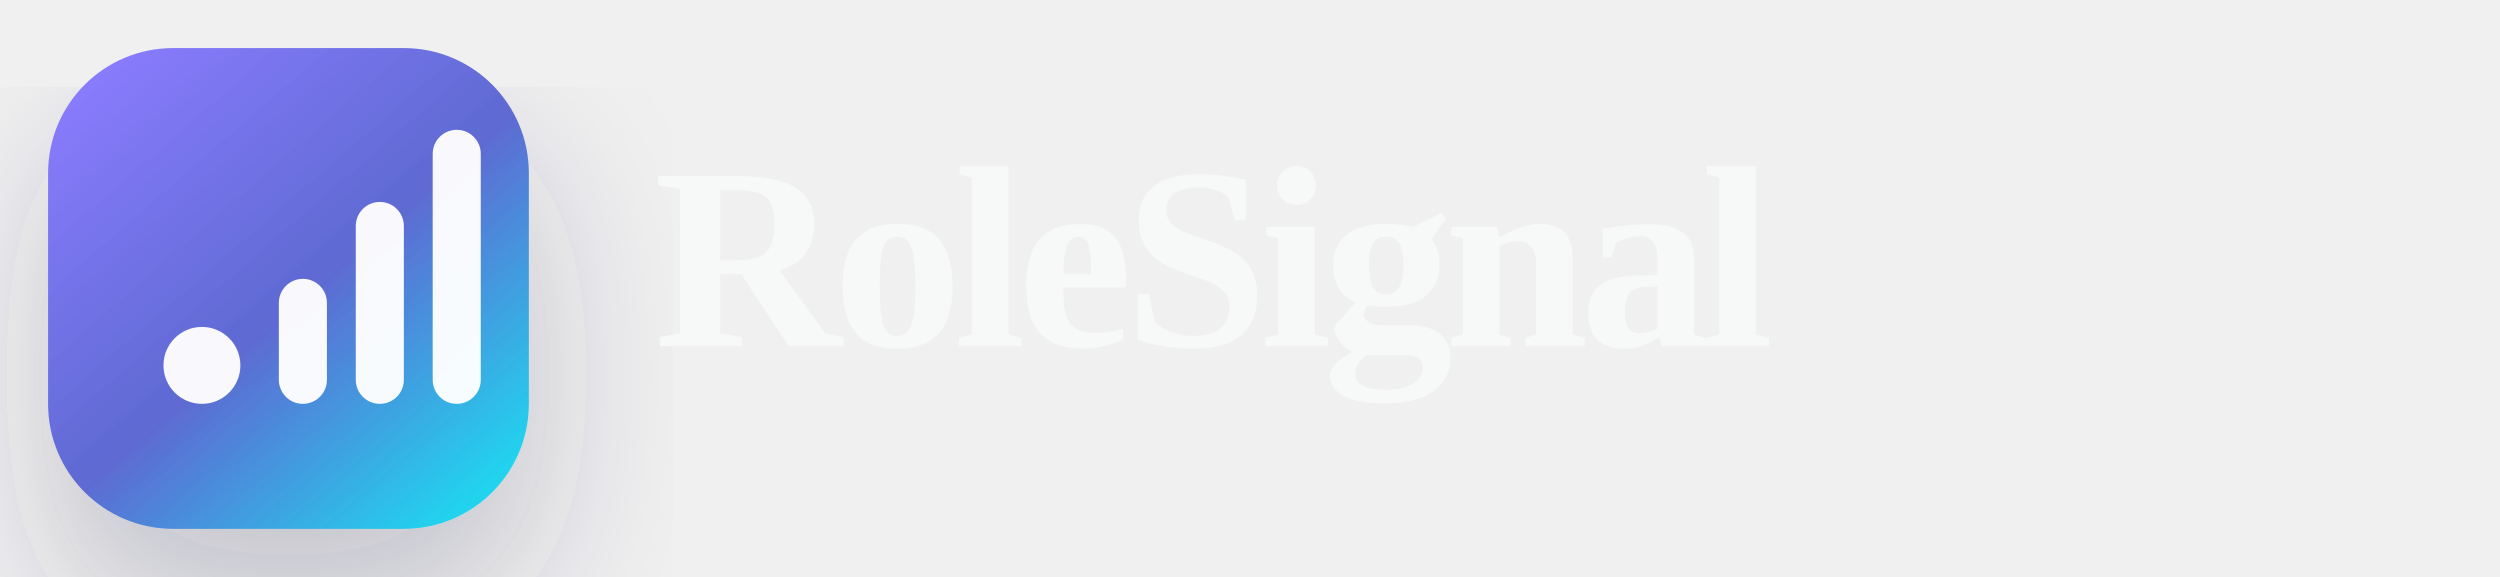
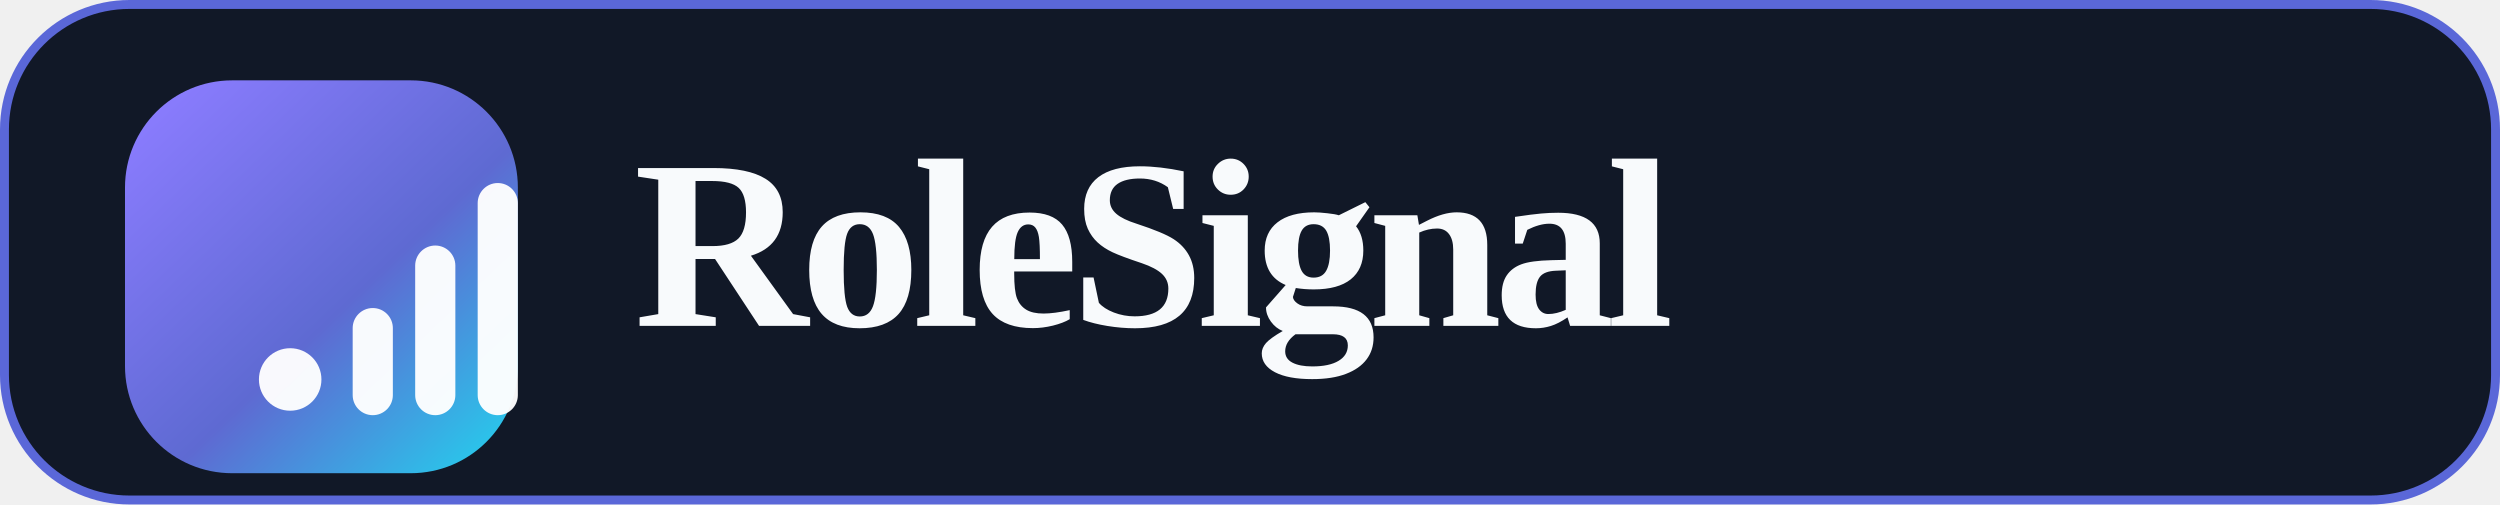
- <svg xmlns="http://www.w3.org/2000/svg" width="520" height="120" viewBox="0 0 520 120" role="img" aria-labelledby="title desc">
+ <svg xmlns="http://www.w3.org/2000/svg" width="560" height="113" viewBox="0 0 560 113" role="img" aria-labelledby="title desc">
  <defs>
-     <linearGradient id="g" x1="18" y1="12" x2="98" y2="104" gradientUnits="userSpaceOnUse">
+     <linearGradient id="g" x1="38" y1="18" x2="118" y2="102" gradientUnits="userSpaceOnUse">
      <stop stop-color="#8b7cff" />
      <stop offset="0.55" stop-color="#5e6ad2" />
      <stop offset="1" stop-color="#22d3ee" />
    </linearGradient>
-     <filter id="s" x="0" y="0" width="140" height="140" filterUnits="userSpaceOnUse" color-interpolation-filters="sRGB">
-       <feDropShadow dx="0" dy="18" stdDeviation="18" flood-color="#32325d" flood-opacity="0.24" />
-     </filter>
  </defs>
-   <rect x="10" y="10" width="100" height="100" rx="26" fill="url(#g)" filter="url(#s)" />
-   <circle cx="42" cy="76" r="8" fill="white" opacity="0.96" />
-   <rect x="58" y="58" width="10" height="26" rx="5" fill="white" opacity="0.96" />
-   <rect x="74" y="42" width="10" height="42" rx="5" fill="white" opacity="0.96" />
-   <rect x="90" y="27" width="10" height="57" rx="5" fill="white" opacity="0.96" />
-   <text x="136" y="72" font-family="Inter, Source Sans 3, Arial, sans-serif" font-size="54" font-weight="650" letter-spacing="-1.8" fill="#f7f8f8">RoleSignal</text>
+   <rect x="1" y="1" width="558" height="111" rx="28" fill="#111827" stroke="#5a67d8" stroke-width="2" />
+   <rect x="28" y="18" width="88" height="88" rx="24" fill="url(#g)" />
+   <circle cx="65" cy="85" r="7" fill="white" opacity="0.96" />
+   <rect x="79" y="69" width="9" height="24" rx="4.5" fill="white" opacity="0.96" />
+   <rect x="93" y="55" width="9" height="38" rx="4.5" fill="white" opacity="0.96" />
+   <rect x="107" y="41" width="9" height="52" rx="4.5" fill="white" opacity="0.96" />
+   <text x="142" y="73" font-family="Inter, Source Sans 3, Arial, sans-serif" font-size="54" font-weight="650" letter-spacing="-1.8" fill="#f8fafc">RoleSignal</text>
</svg>
